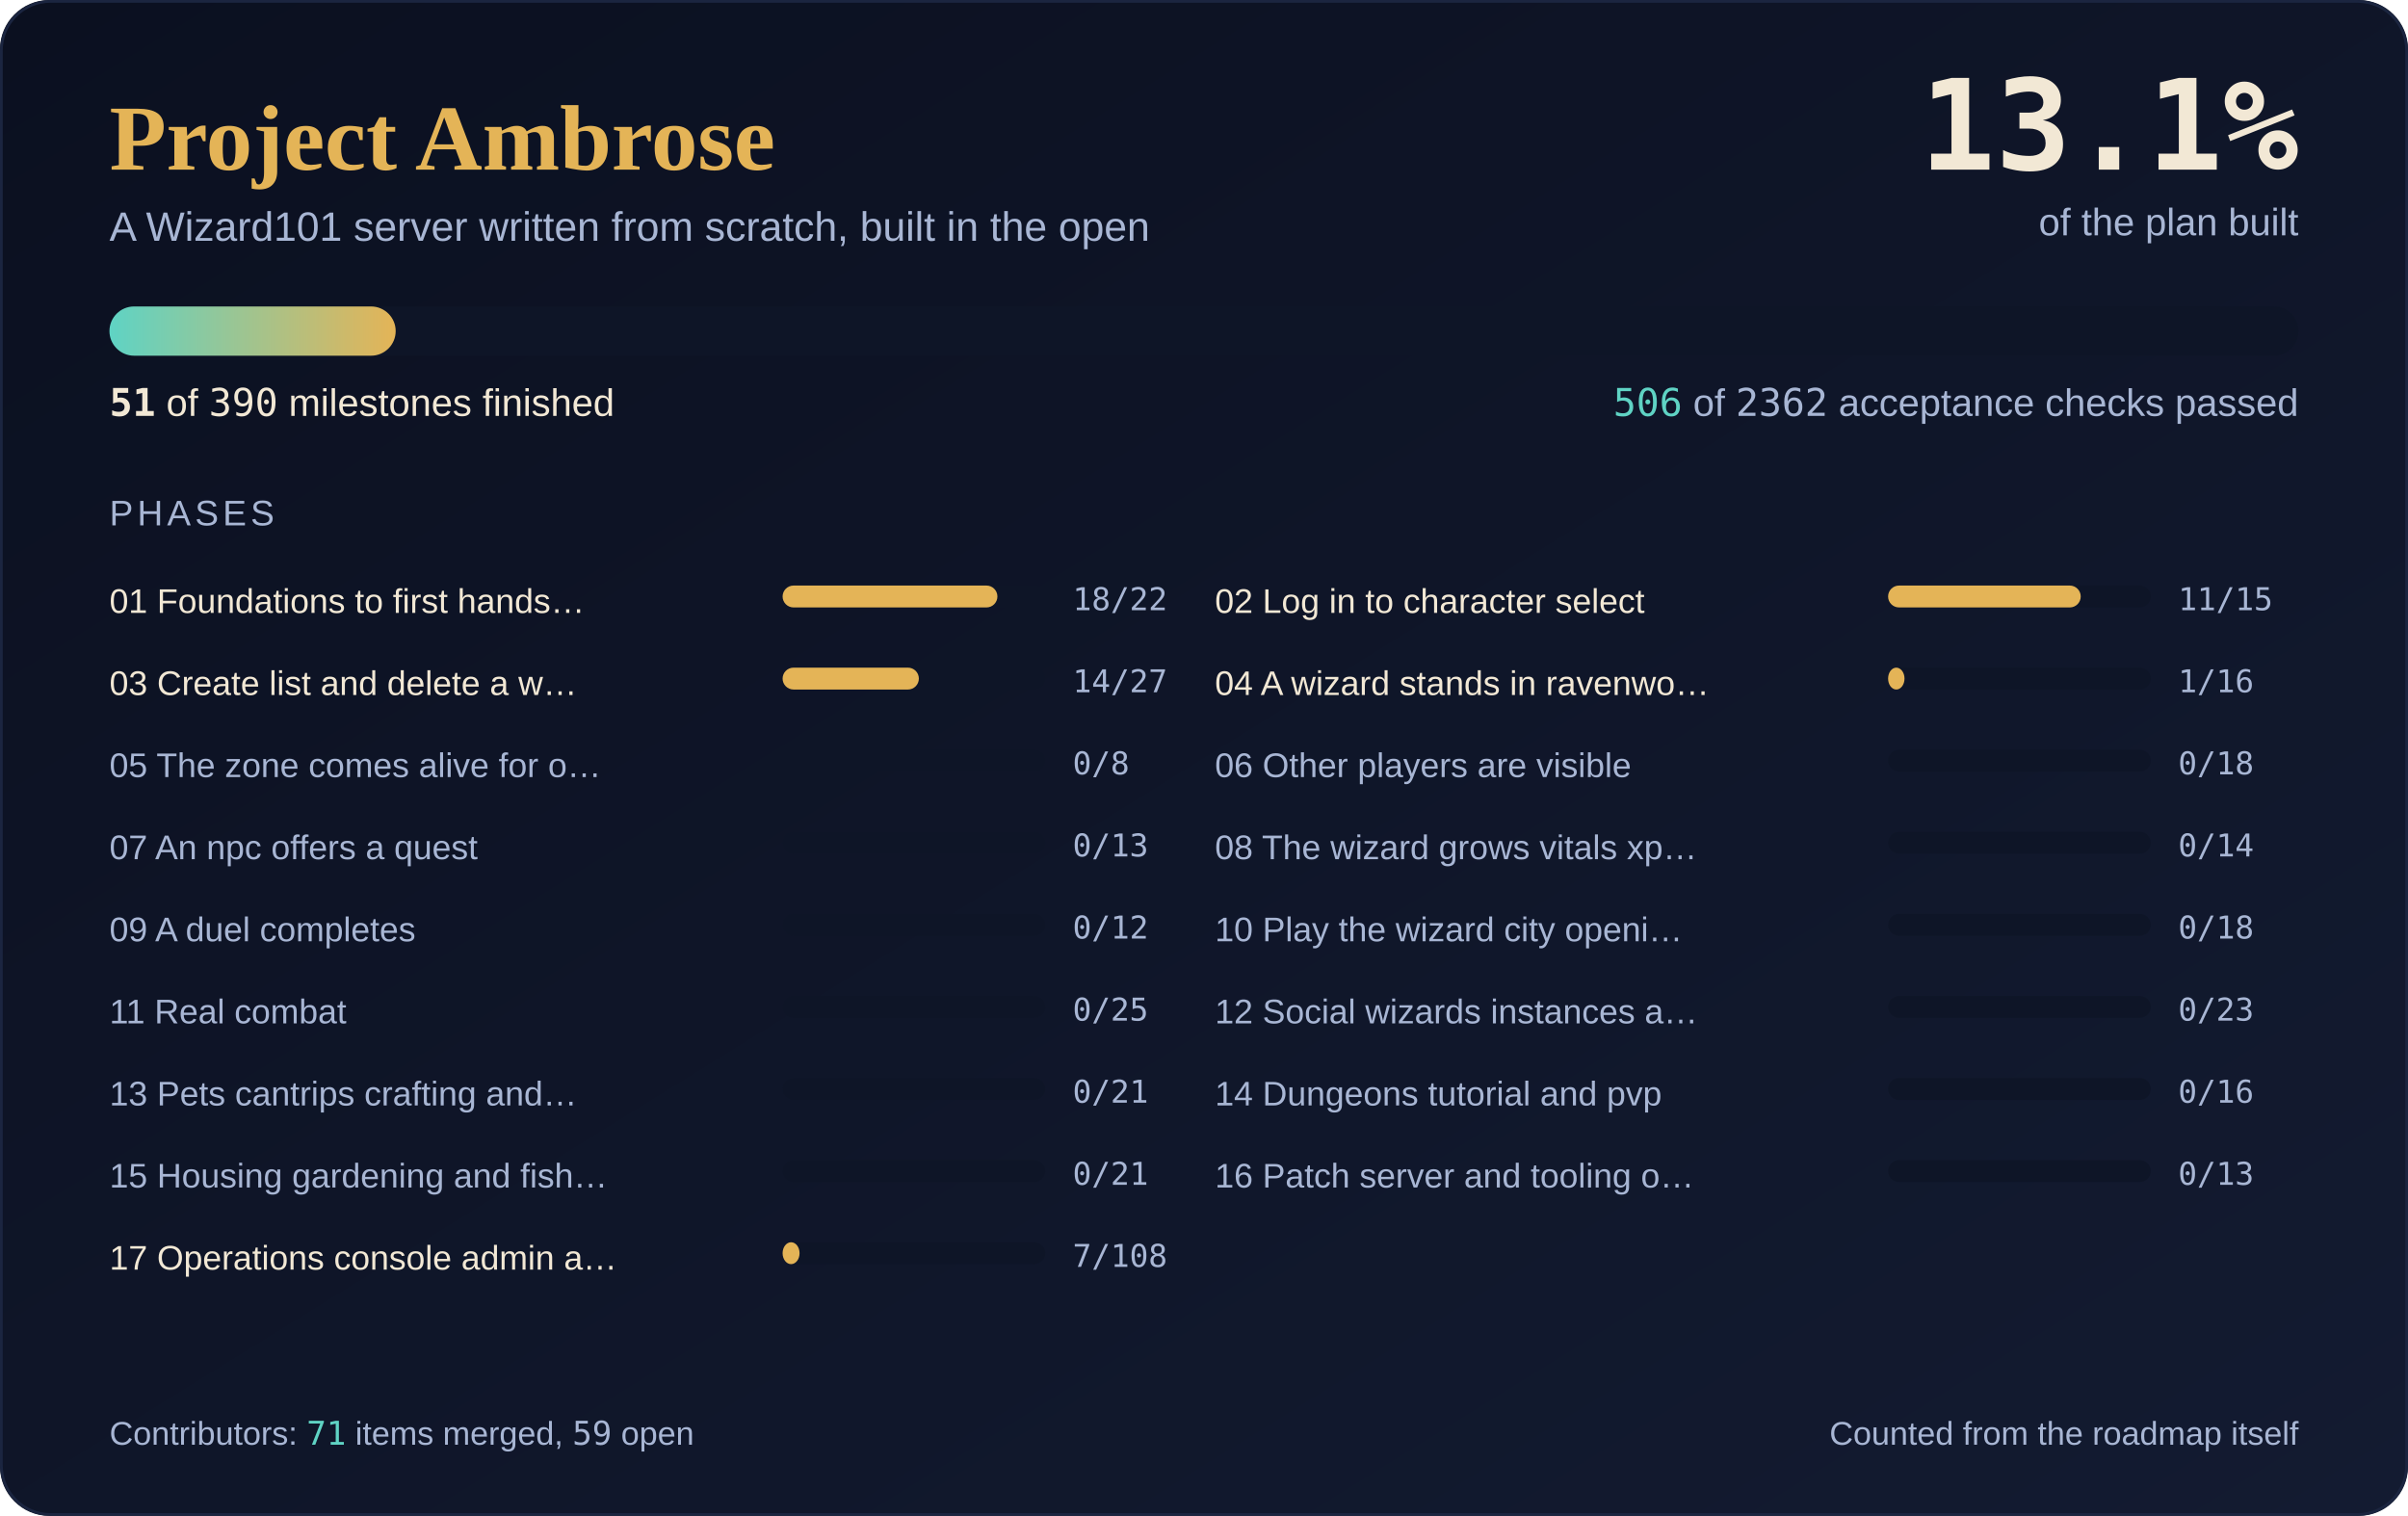
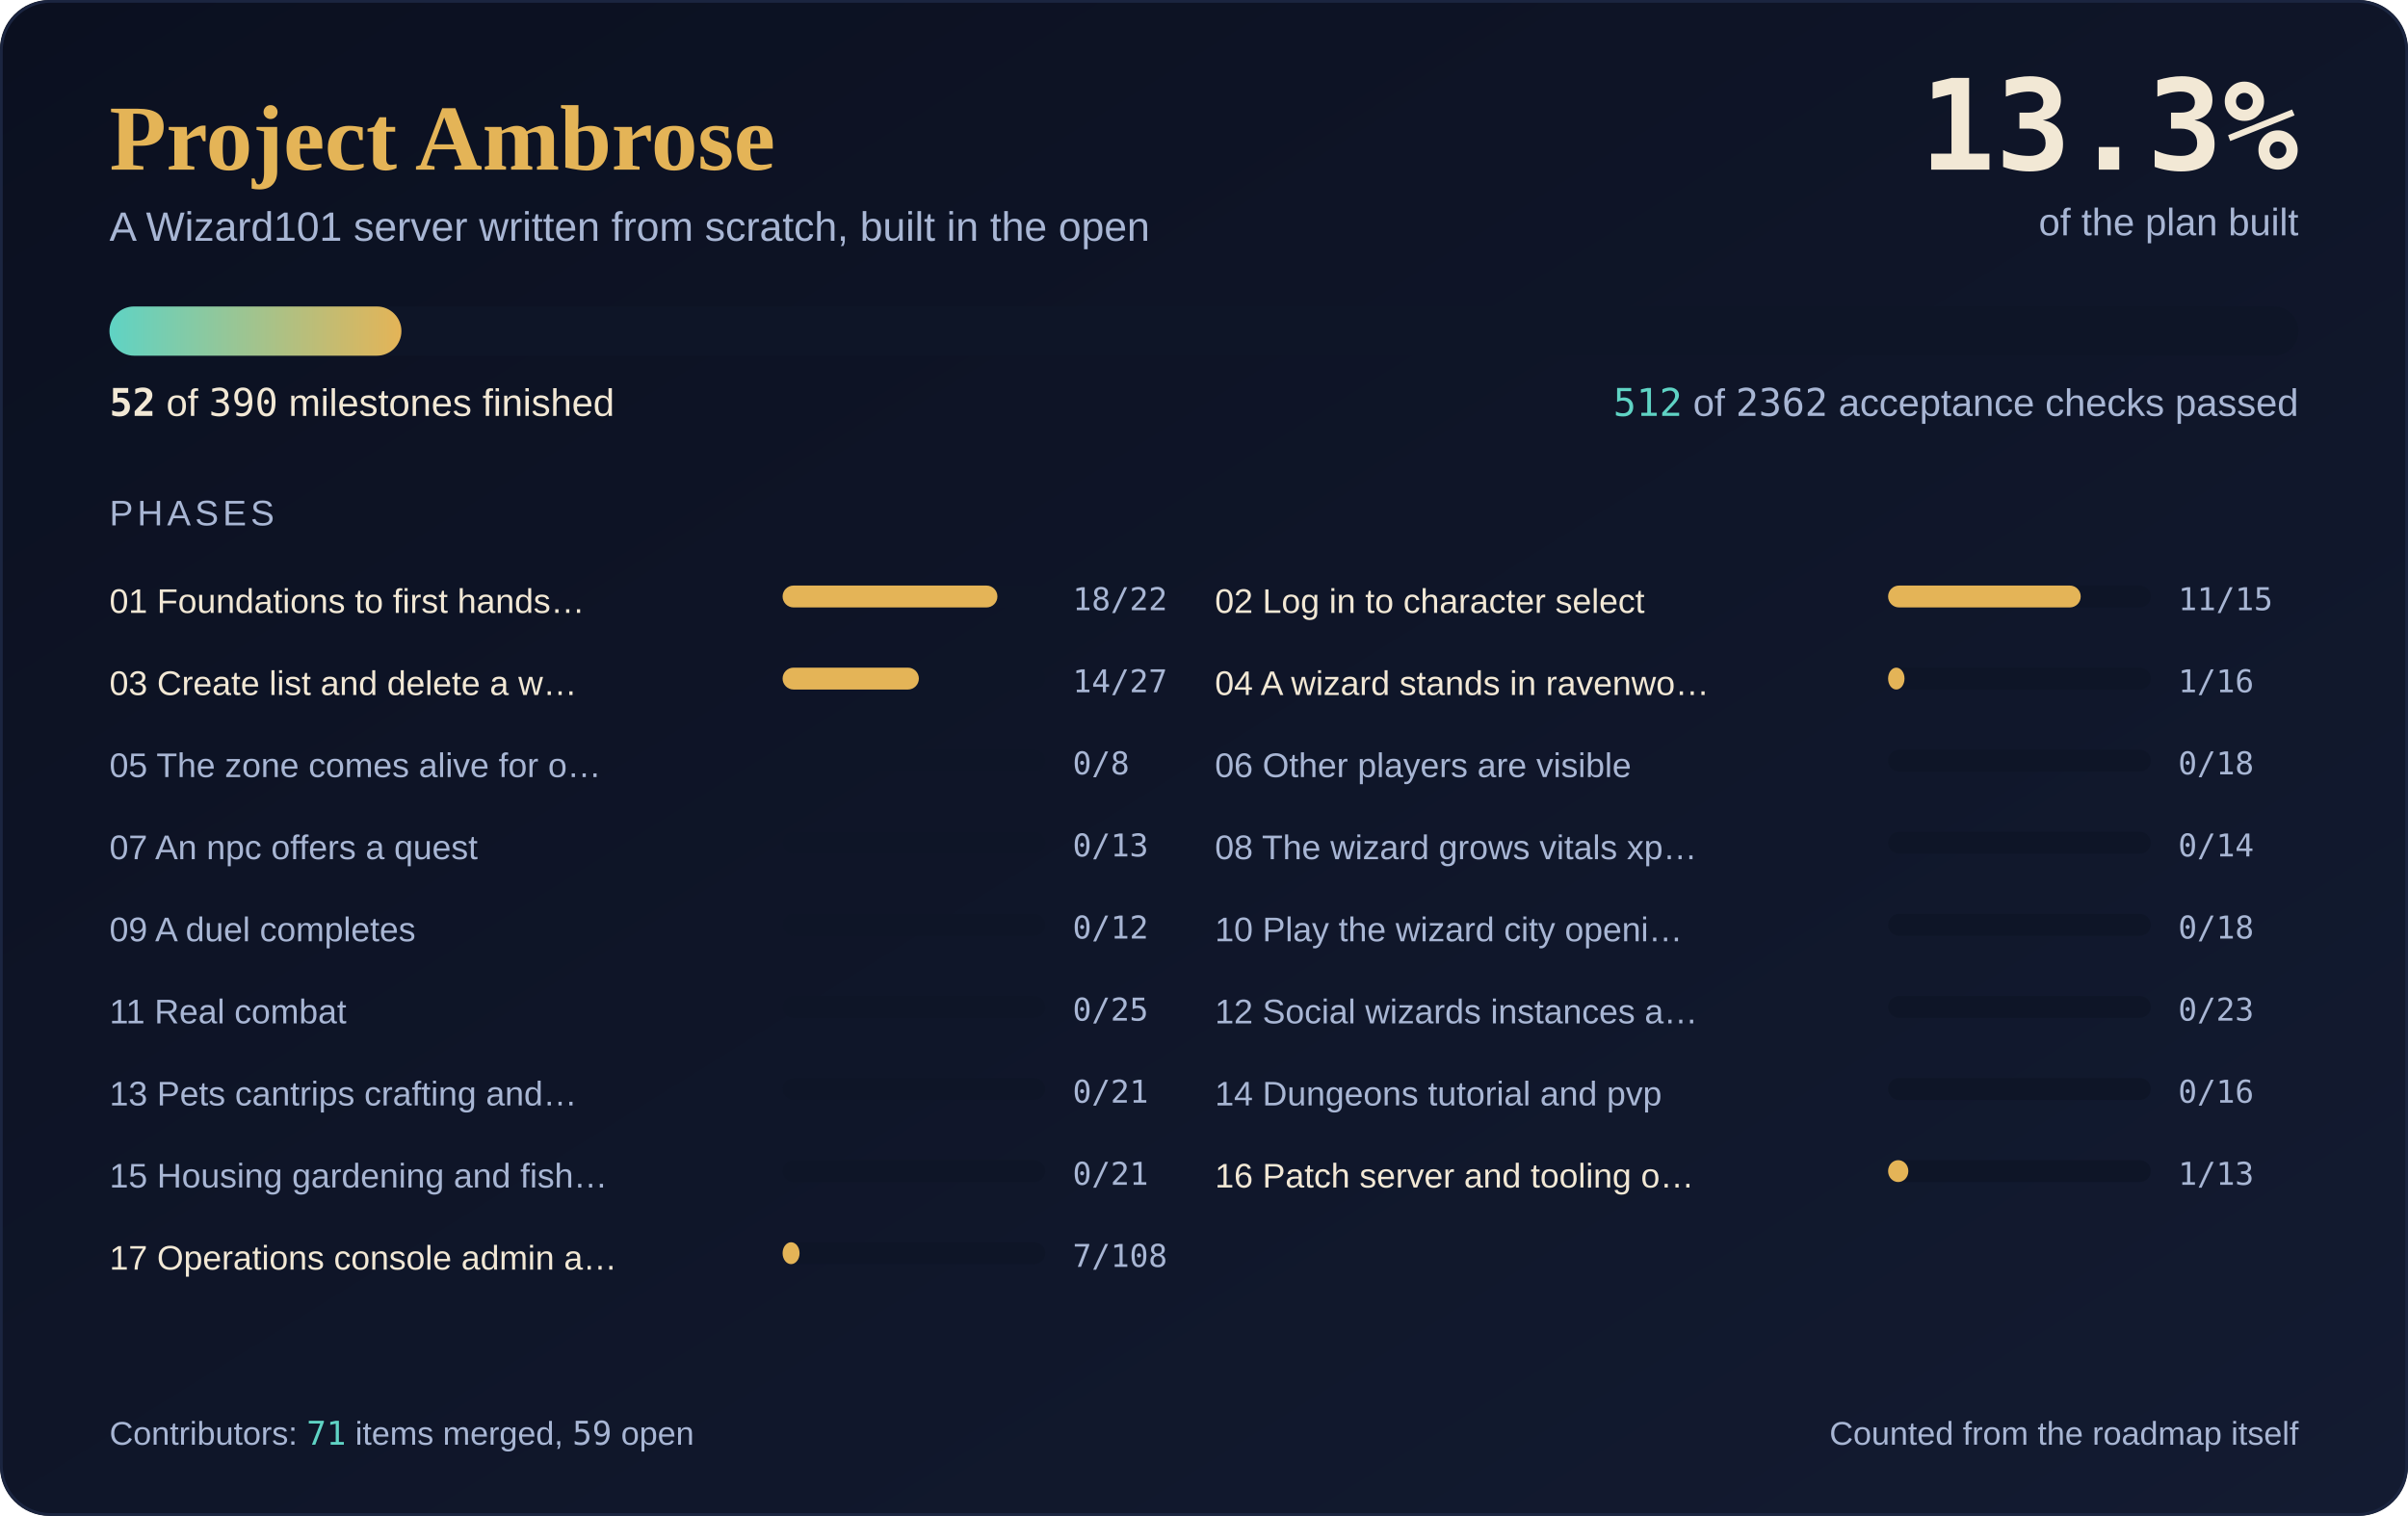
- <svg xmlns="http://www.w3.org/2000/svg" width="880" height="554" viewBox="0 0 880 554" role="img" aria-label="Project Ambrose progress: 51 of 390 milestones complete, 13.1 percent">
+ <svg xmlns="http://www.w3.org/2000/svg" width="880" height="554" viewBox="0 0 880 554" role="img" aria-label="Project Ambrose progress: 52 of 390 milestones complete, 13.3 percent">
  <defs>
    <linearGradient id="sky" x1="0" y1="0" x2="1" y2="1">
      <stop offset="0" stop-color="#0B1020" />
      <stop offset="1" stop-color="#131B31" />
    </linearGradient>
    <linearGradient id="fill" x1="0" y1="0" x2="1" y2="0">
      <stop offset="0" stop-color="#5FD3C4" />
      <stop offset="1" stop-color="#E4B457" />
    </linearGradient>
  </defs>
  <rect width="880" height="554" rx="18" fill="url(#sky)" />
  <rect x="0.5" y="0.5" width="879" height="553" rx="18" fill="none" stroke="#1B2540" />
  <text x="40" y="62" font-family="'Cormorant Garamond', Georgia, 'Times New Roman', serif" font-size="34" font-weight="600" fill="#E4B457">Project Ambrose</text>
  <text x="40" y="88" font-family="Karla, 'Segoe UI', 'Helvetica Neue', Arial, sans-serif" font-size="15" fill="#A8B6D4">A Wizard101 server written from scratch, built in the open</text>
-   <text x="840" y="62" text-anchor="end" font-family="'JetBrains Mono', Consolas, 'DejaVu Sans Mono', monospace" font-size="46" font-weight="700" fill="#F2E8D5">13.1%</text>
+   <text x="840" y="62" text-anchor="end" font-family="'JetBrains Mono', Consolas, 'DejaVu Sans Mono', monospace" font-size="46" font-weight="700" fill="#F2E8D5">13.3%</text>
  <text x="840" y="86" text-anchor="end" font-family="Karla, 'Segoe UI', 'Helvetica Neue', Arial, sans-serif" font-size="14" fill="#A8B6D4">of the plan built</text>
  <rect x="40" y="112" width="800" height="18" rx="9.0" fill="#0E1527" />
-   <rect x="40" y="112" width="104.6" height="18" rx="9.0" fill="url(#fill)" />
+   <rect x="40" y="112" width="106.7" height="18" rx="9.0" fill="url(#fill)" />
  <text x="40" y="152" font-family="Karla, 'Segoe UI', 'Helvetica Neue', Arial, sans-serif" font-size="14" fill="#F2E8D5">
-     <tspan font-family="'JetBrains Mono', Consolas, 'DejaVu Sans Mono', monospace" font-weight="700">51</tspan> of <tspan font-family="'JetBrains Mono', Consolas, 'DejaVu Sans Mono', monospace">390</tspan> milestones finished</text>
+     <tspan font-family="'JetBrains Mono', Consolas, 'DejaVu Sans Mono', monospace" font-weight="700">52</tspan> of <tspan font-family="'JetBrains Mono', Consolas, 'DejaVu Sans Mono', monospace">390</tspan> milestones finished</text>
  <text x="840" y="152" text-anchor="end" font-family="Karla, 'Segoe UI', 'Helvetica Neue', Arial, sans-serif" font-size="14" fill="#A8B6D4">
-     <tspan font-family="'JetBrains Mono', Consolas, 'DejaVu Sans Mono', monospace" fill="#5FD3C4">506</tspan> of <tspan font-family="'JetBrains Mono', Consolas, 'DejaVu Sans Mono', monospace">2362</tspan> acceptance checks passed</text>
+     <tspan font-family="'JetBrains Mono', Consolas, 'DejaVu Sans Mono', monospace" fill="#5FD3C4">512</tspan> of <tspan font-family="'JetBrains Mono', Consolas, 'DejaVu Sans Mono', monospace">2362</tspan> acceptance checks passed</text>
  <text x="40" y="192" font-family="Karla, 'Segoe UI', 'Helvetica Neue', Arial, sans-serif" font-size="13" fill="#A8B6D4" letter-spacing="1.5">PHASES</text>
  <text x="40" y="224" font-family="Karla, 'Segoe UI', 'Helvetica Neue', Arial, sans-serif" font-size="12.5" fill="#F2E8D5">01 Foundations to first hands…</text>
  <rect x="286" y="214" width="96" height="8" rx="4.0" fill="#0E1527" />
  <rect x="286" y="214" width="78.5" height="8" rx="4.0" fill="#E4B457" />
  <text x="392" y="223" font-family="'JetBrains Mono', Consolas, 'DejaVu Sans Mono', monospace" font-size="11.5" fill="#A8B6D4">18/22</text>
  <text x="444" y="224" font-family="Karla, 'Segoe UI', 'Helvetica Neue', Arial, sans-serif" font-size="12.5" fill="#F2E8D5">02 Log in to character select</text>
  <rect x="690" y="214" width="96" height="8" rx="4.0" fill="#0E1527" />
  <rect x="690" y="214" width="70.4" height="8" rx="4.0" fill="#E4B457" />
  <text x="796" y="223" font-family="'JetBrains Mono', Consolas, 'DejaVu Sans Mono', monospace" font-size="11.5" fill="#A8B6D4">11/15</text>
  <text x="40" y="254" font-family="Karla, 'Segoe UI', 'Helvetica Neue', Arial, sans-serif" font-size="12.5" fill="#F2E8D5">03 Create list and delete a w…</text>
  <rect x="286" y="244" width="96" height="8" rx="4.0" fill="#0E1527" />
  <rect x="286" y="244" width="49.8" height="8" rx="4.0" fill="#E4B457" />
  <text x="392" y="253" font-family="'JetBrains Mono', Consolas, 'DejaVu Sans Mono', monospace" font-size="11.5" fill="#A8B6D4">14/27</text>
  <text x="444" y="254" font-family="Karla, 'Segoe UI', 'Helvetica Neue', Arial, sans-serif" font-size="12.5" fill="#F2E8D5">04 A wizard stands in ravenwo…</text>
  <rect x="690" y="244" width="96" height="8" rx="4.0" fill="#0E1527" />
  <rect x="690" y="244" width="6.0" height="8" rx="4.0" fill="#E4B457" />
  <text x="796" y="253" font-family="'JetBrains Mono', Consolas, 'DejaVu Sans Mono', monospace" font-size="11.5" fill="#A8B6D4">1/16</text>
  <text x="40" y="284" font-family="Karla, 'Segoe UI', 'Helvetica Neue', Arial, sans-serif" font-size="12.5" fill="#A8B6D4">05 The zone comes alive for o…</text>
  <rect x="286" y="274" width="96" height="8" rx="4.0" fill="#0E1527" />
  <text x="392" y="283" font-family="'JetBrains Mono', Consolas, 'DejaVu Sans Mono', monospace" font-size="11.5" fill="#A8B6D4">0/8</text>
  <text x="444" y="284" font-family="Karla, 'Segoe UI', 'Helvetica Neue', Arial, sans-serif" font-size="12.5" fill="#A8B6D4">06 Other players are visible</text>
  <rect x="690" y="274" width="96" height="8" rx="4.0" fill="#0E1527" />
  <text x="796" y="283" font-family="'JetBrains Mono', Consolas, 'DejaVu Sans Mono', monospace" font-size="11.5" fill="#A8B6D4">0/18</text>
  <text x="40" y="314" font-family="Karla, 'Segoe UI', 'Helvetica Neue', Arial, sans-serif" font-size="12.5" fill="#A8B6D4">07 An npc offers a quest</text>
  <rect x="286" y="304" width="96" height="8" rx="4.0" fill="#0E1527" />
  <text x="392" y="313" font-family="'JetBrains Mono', Consolas, 'DejaVu Sans Mono', monospace" font-size="11.5" fill="#A8B6D4">0/13</text>
  <text x="444" y="314" font-family="Karla, 'Segoe UI', 'Helvetica Neue', Arial, sans-serif" font-size="12.5" fill="#A8B6D4">08 The wizard grows vitals xp…</text>
  <rect x="690" y="304" width="96" height="8" rx="4.0" fill="#0E1527" />
  <text x="796" y="313" font-family="'JetBrains Mono', Consolas, 'DejaVu Sans Mono', monospace" font-size="11.5" fill="#A8B6D4">0/14</text>
  <text x="40" y="344" font-family="Karla, 'Segoe UI', 'Helvetica Neue', Arial, sans-serif" font-size="12.5" fill="#A8B6D4">09 A duel completes</text>
  <rect x="286" y="334" width="96" height="8" rx="4.0" fill="#0E1527" />
  <text x="392" y="343" font-family="'JetBrains Mono', Consolas, 'DejaVu Sans Mono', monospace" font-size="11.5" fill="#A8B6D4">0/12</text>
  <text x="444" y="344" font-family="Karla, 'Segoe UI', 'Helvetica Neue', Arial, sans-serif" font-size="12.5" fill="#A8B6D4">10 Play the wizard city openi…</text>
  <rect x="690" y="334" width="96" height="8" rx="4.0" fill="#0E1527" />
  <text x="796" y="343" font-family="'JetBrains Mono', Consolas, 'DejaVu Sans Mono', monospace" font-size="11.5" fill="#A8B6D4">0/18</text>
  <text x="40" y="374" font-family="Karla, 'Segoe UI', 'Helvetica Neue', Arial, sans-serif" font-size="12.5" fill="#A8B6D4">11 Real combat</text>
  <rect x="286" y="364" width="96" height="8" rx="4.0" fill="#0E1527" />
  <text x="392" y="373" font-family="'JetBrains Mono', Consolas, 'DejaVu Sans Mono', monospace" font-size="11.5" fill="#A8B6D4">0/25</text>
  <text x="444" y="374" font-family="Karla, 'Segoe UI', 'Helvetica Neue', Arial, sans-serif" font-size="12.5" fill="#A8B6D4">12 Social wizards instances a…</text>
  <rect x="690" y="364" width="96" height="8" rx="4.0" fill="#0E1527" />
  <text x="796" y="373" font-family="'JetBrains Mono', Consolas, 'DejaVu Sans Mono', monospace" font-size="11.5" fill="#A8B6D4">0/23</text>
  <text x="40" y="404" font-family="Karla, 'Segoe UI', 'Helvetica Neue', Arial, sans-serif" font-size="12.5" fill="#A8B6D4">13 Pets cantrips crafting and…</text>
  <rect x="286" y="394" width="96" height="8" rx="4.0" fill="#0E1527" />
  <text x="392" y="403" font-family="'JetBrains Mono', Consolas, 'DejaVu Sans Mono', monospace" font-size="11.5" fill="#A8B6D4">0/21</text>
  <text x="444" y="404" font-family="Karla, 'Segoe UI', 'Helvetica Neue', Arial, sans-serif" font-size="12.5" fill="#A8B6D4">14 Dungeons tutorial and pvp</text>
  <rect x="690" y="394" width="96" height="8" rx="4.0" fill="#0E1527" />
  <text x="796" y="403" font-family="'JetBrains Mono', Consolas, 'DejaVu Sans Mono', monospace" font-size="11.5" fill="#A8B6D4">0/16</text>
  <text x="40" y="434" font-family="Karla, 'Segoe UI', 'Helvetica Neue', Arial, sans-serif" font-size="12.5" fill="#A8B6D4">15 Housing gardening and fish…</text>
  <rect x="286" y="424" width="96" height="8" rx="4.0" fill="#0E1527" />
  <text x="392" y="433" font-family="'JetBrains Mono', Consolas, 'DejaVu Sans Mono', monospace" font-size="11.5" fill="#A8B6D4">0/21</text>
-   <text x="444" y="434" font-family="Karla, 'Segoe UI', 'Helvetica Neue', Arial, sans-serif" font-size="12.5" fill="#A8B6D4">16 Patch server and tooling o…</text>
+   <text x="444" y="434" font-family="Karla, 'Segoe UI', 'Helvetica Neue', Arial, sans-serif" font-size="12.5" fill="#F2E8D5">16 Patch server and tooling o…</text>
  <rect x="690" y="424" width="96" height="8" rx="4.0" fill="#0E1527" />
-   <text x="796" y="433" font-family="'JetBrains Mono', Consolas, 'DejaVu Sans Mono', monospace" font-size="11.5" fill="#A8B6D4">0/13</text>
+   <rect x="690" y="424" width="7.4" height="8" rx="4.0" fill="#E4B457" />
+   <text x="796" y="433" font-family="'JetBrains Mono', Consolas, 'DejaVu Sans Mono', monospace" font-size="11.5" fill="#A8B6D4">1/13</text>
  <text x="40" y="464" font-family="Karla, 'Segoe UI', 'Helvetica Neue', Arial, sans-serif" font-size="12.5" fill="#F2E8D5">17 Operations console admin a…</text>
  <rect x="286" y="454" width="96" height="8" rx="4.0" fill="#0E1527" />
  <rect x="286" y="454" width="6.2" height="8" rx="4.0" fill="#E4B457" />
  <text x="392" y="463" font-family="'JetBrains Mono', Consolas, 'DejaVu Sans Mono', monospace" font-size="11.5" fill="#A8B6D4">7/108</text>
  <text x="40" y="528" font-family="Karla, 'Segoe UI', 'Helvetica Neue', Arial, sans-serif" font-size="12" fill="#A8B6D4">Contributors: <tspan font-family="'JetBrains Mono', Consolas, 'DejaVu Sans Mono', monospace" fill="#5FD3C4">71</tspan> items merged, <tspan font-family="'JetBrains Mono', Consolas, 'DejaVu Sans Mono', monospace">59</tspan> open</text>
  <text x="840" y="528" text-anchor="end" font-family="Karla, 'Segoe UI', 'Helvetica Neue', Arial, sans-serif" font-size="12" fill="#A8B6D4">Counted from the roadmap itself</text>
</svg>
